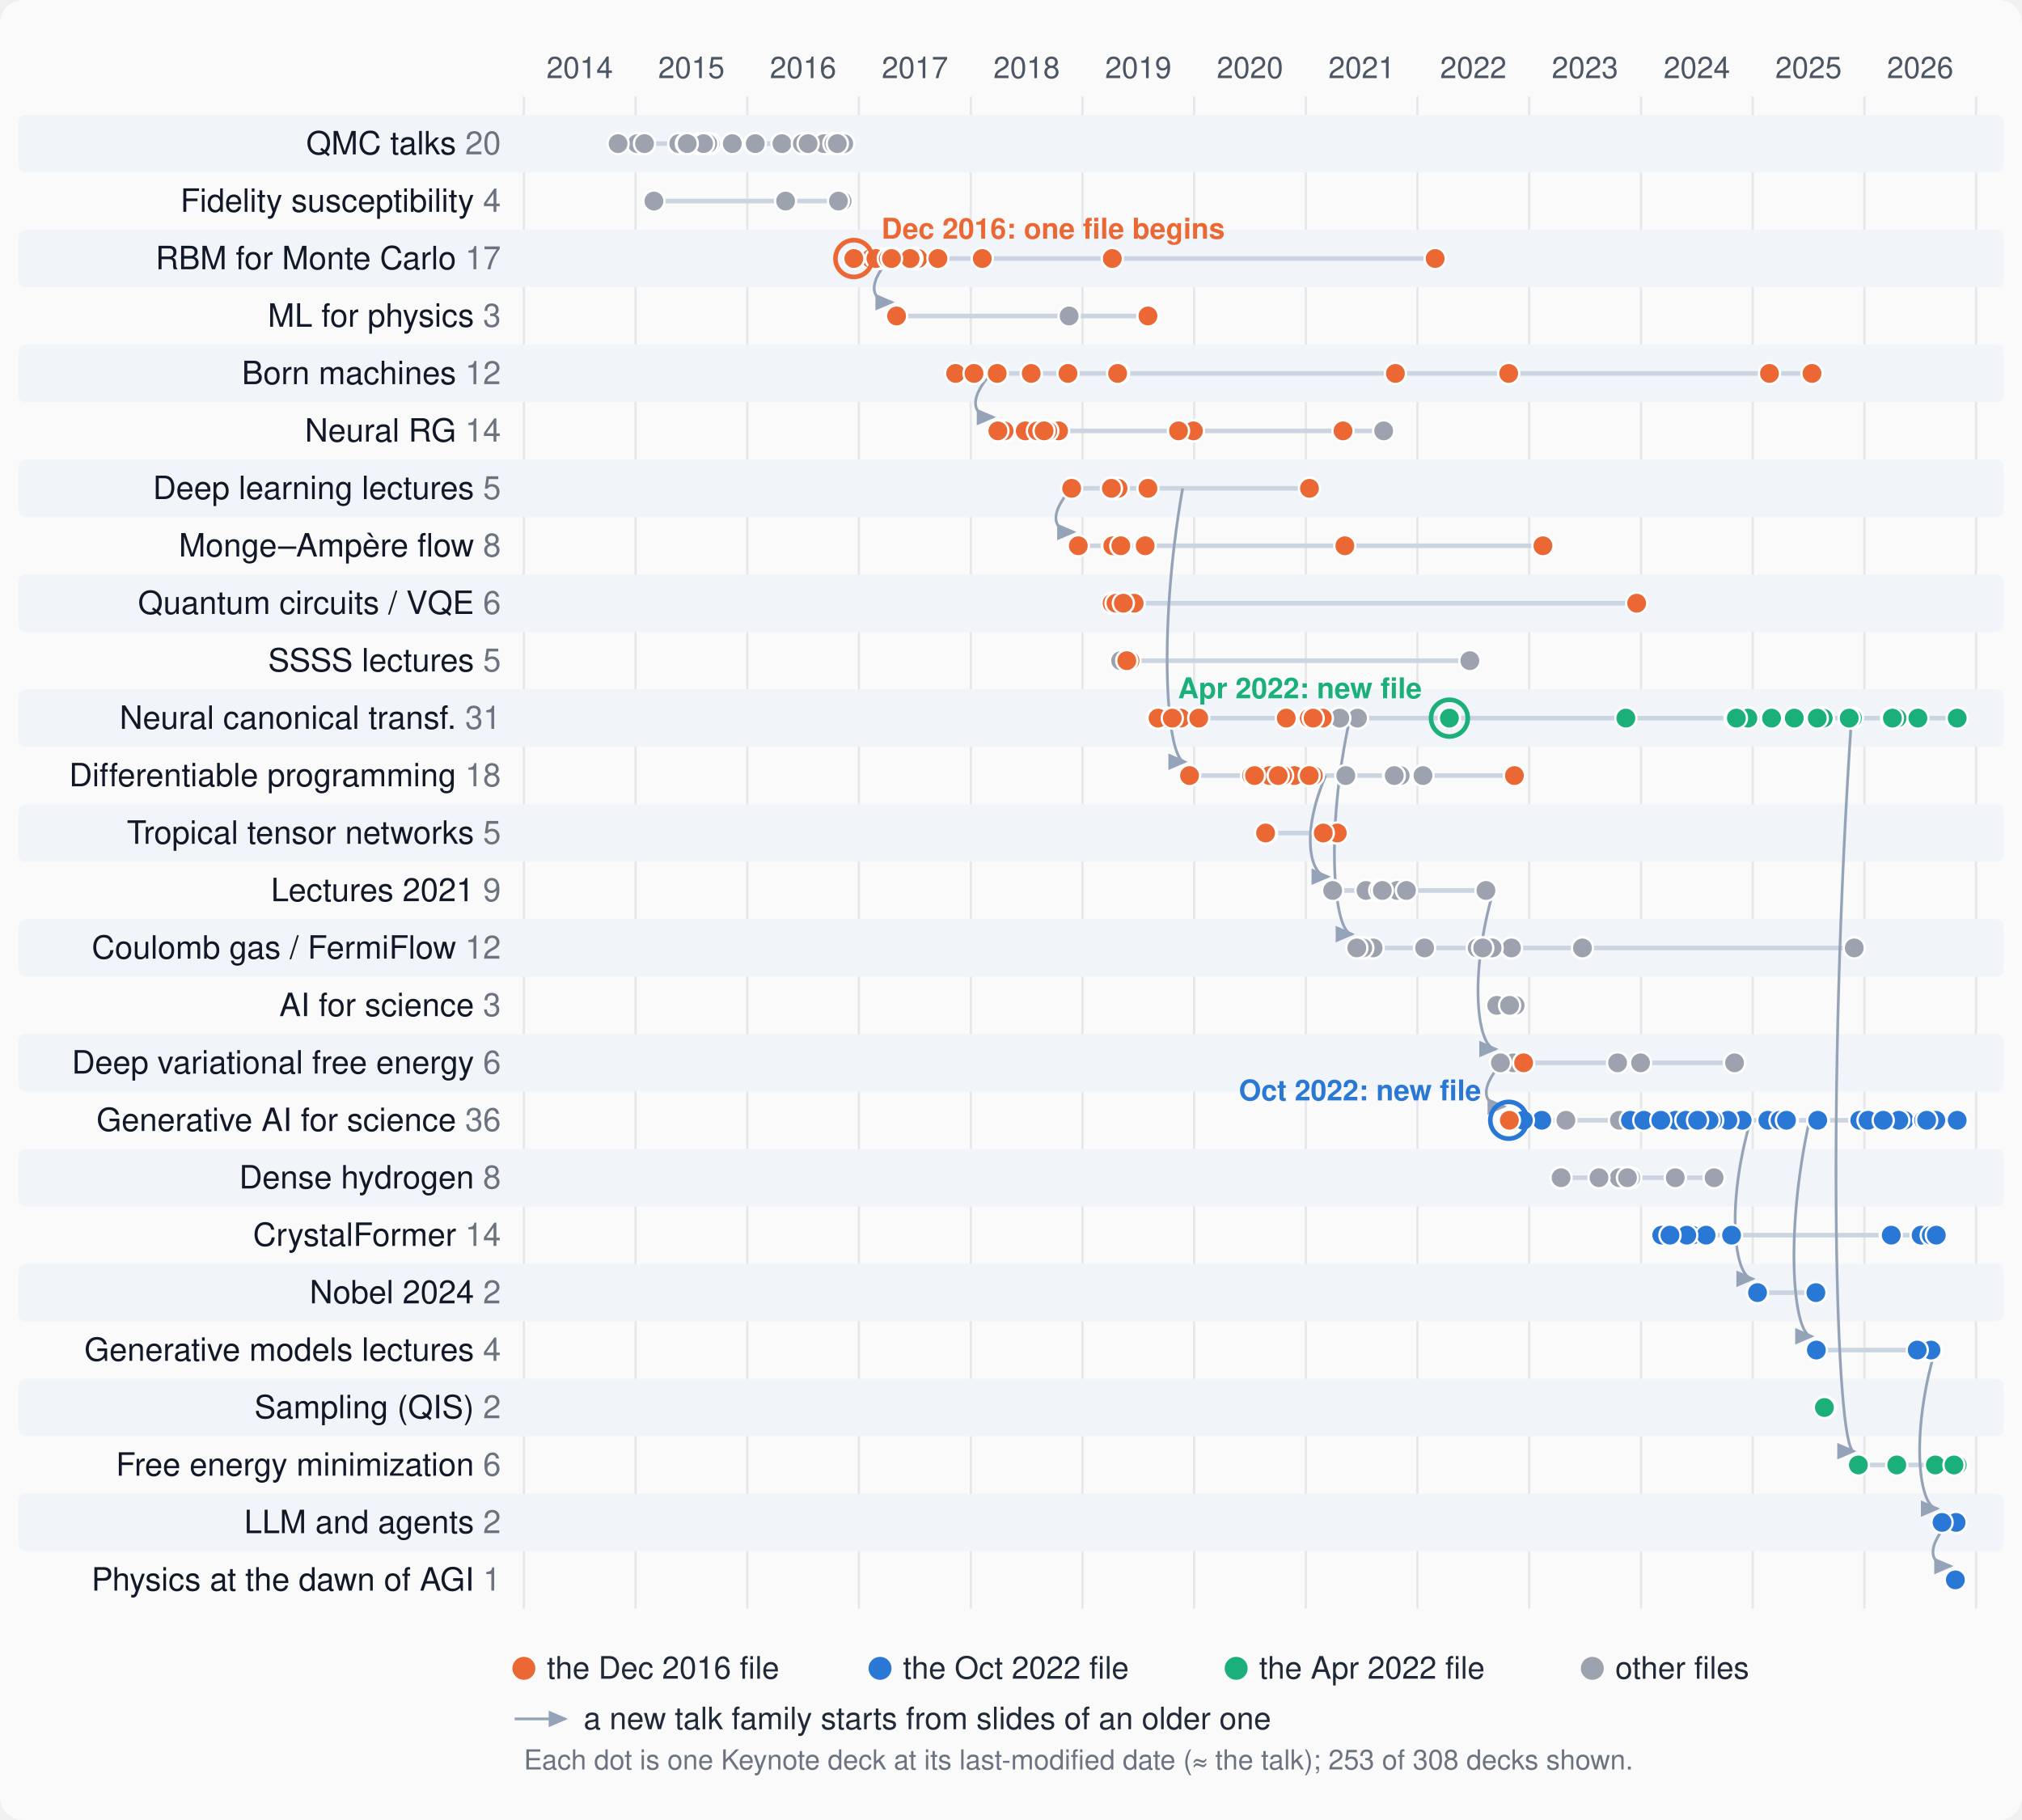
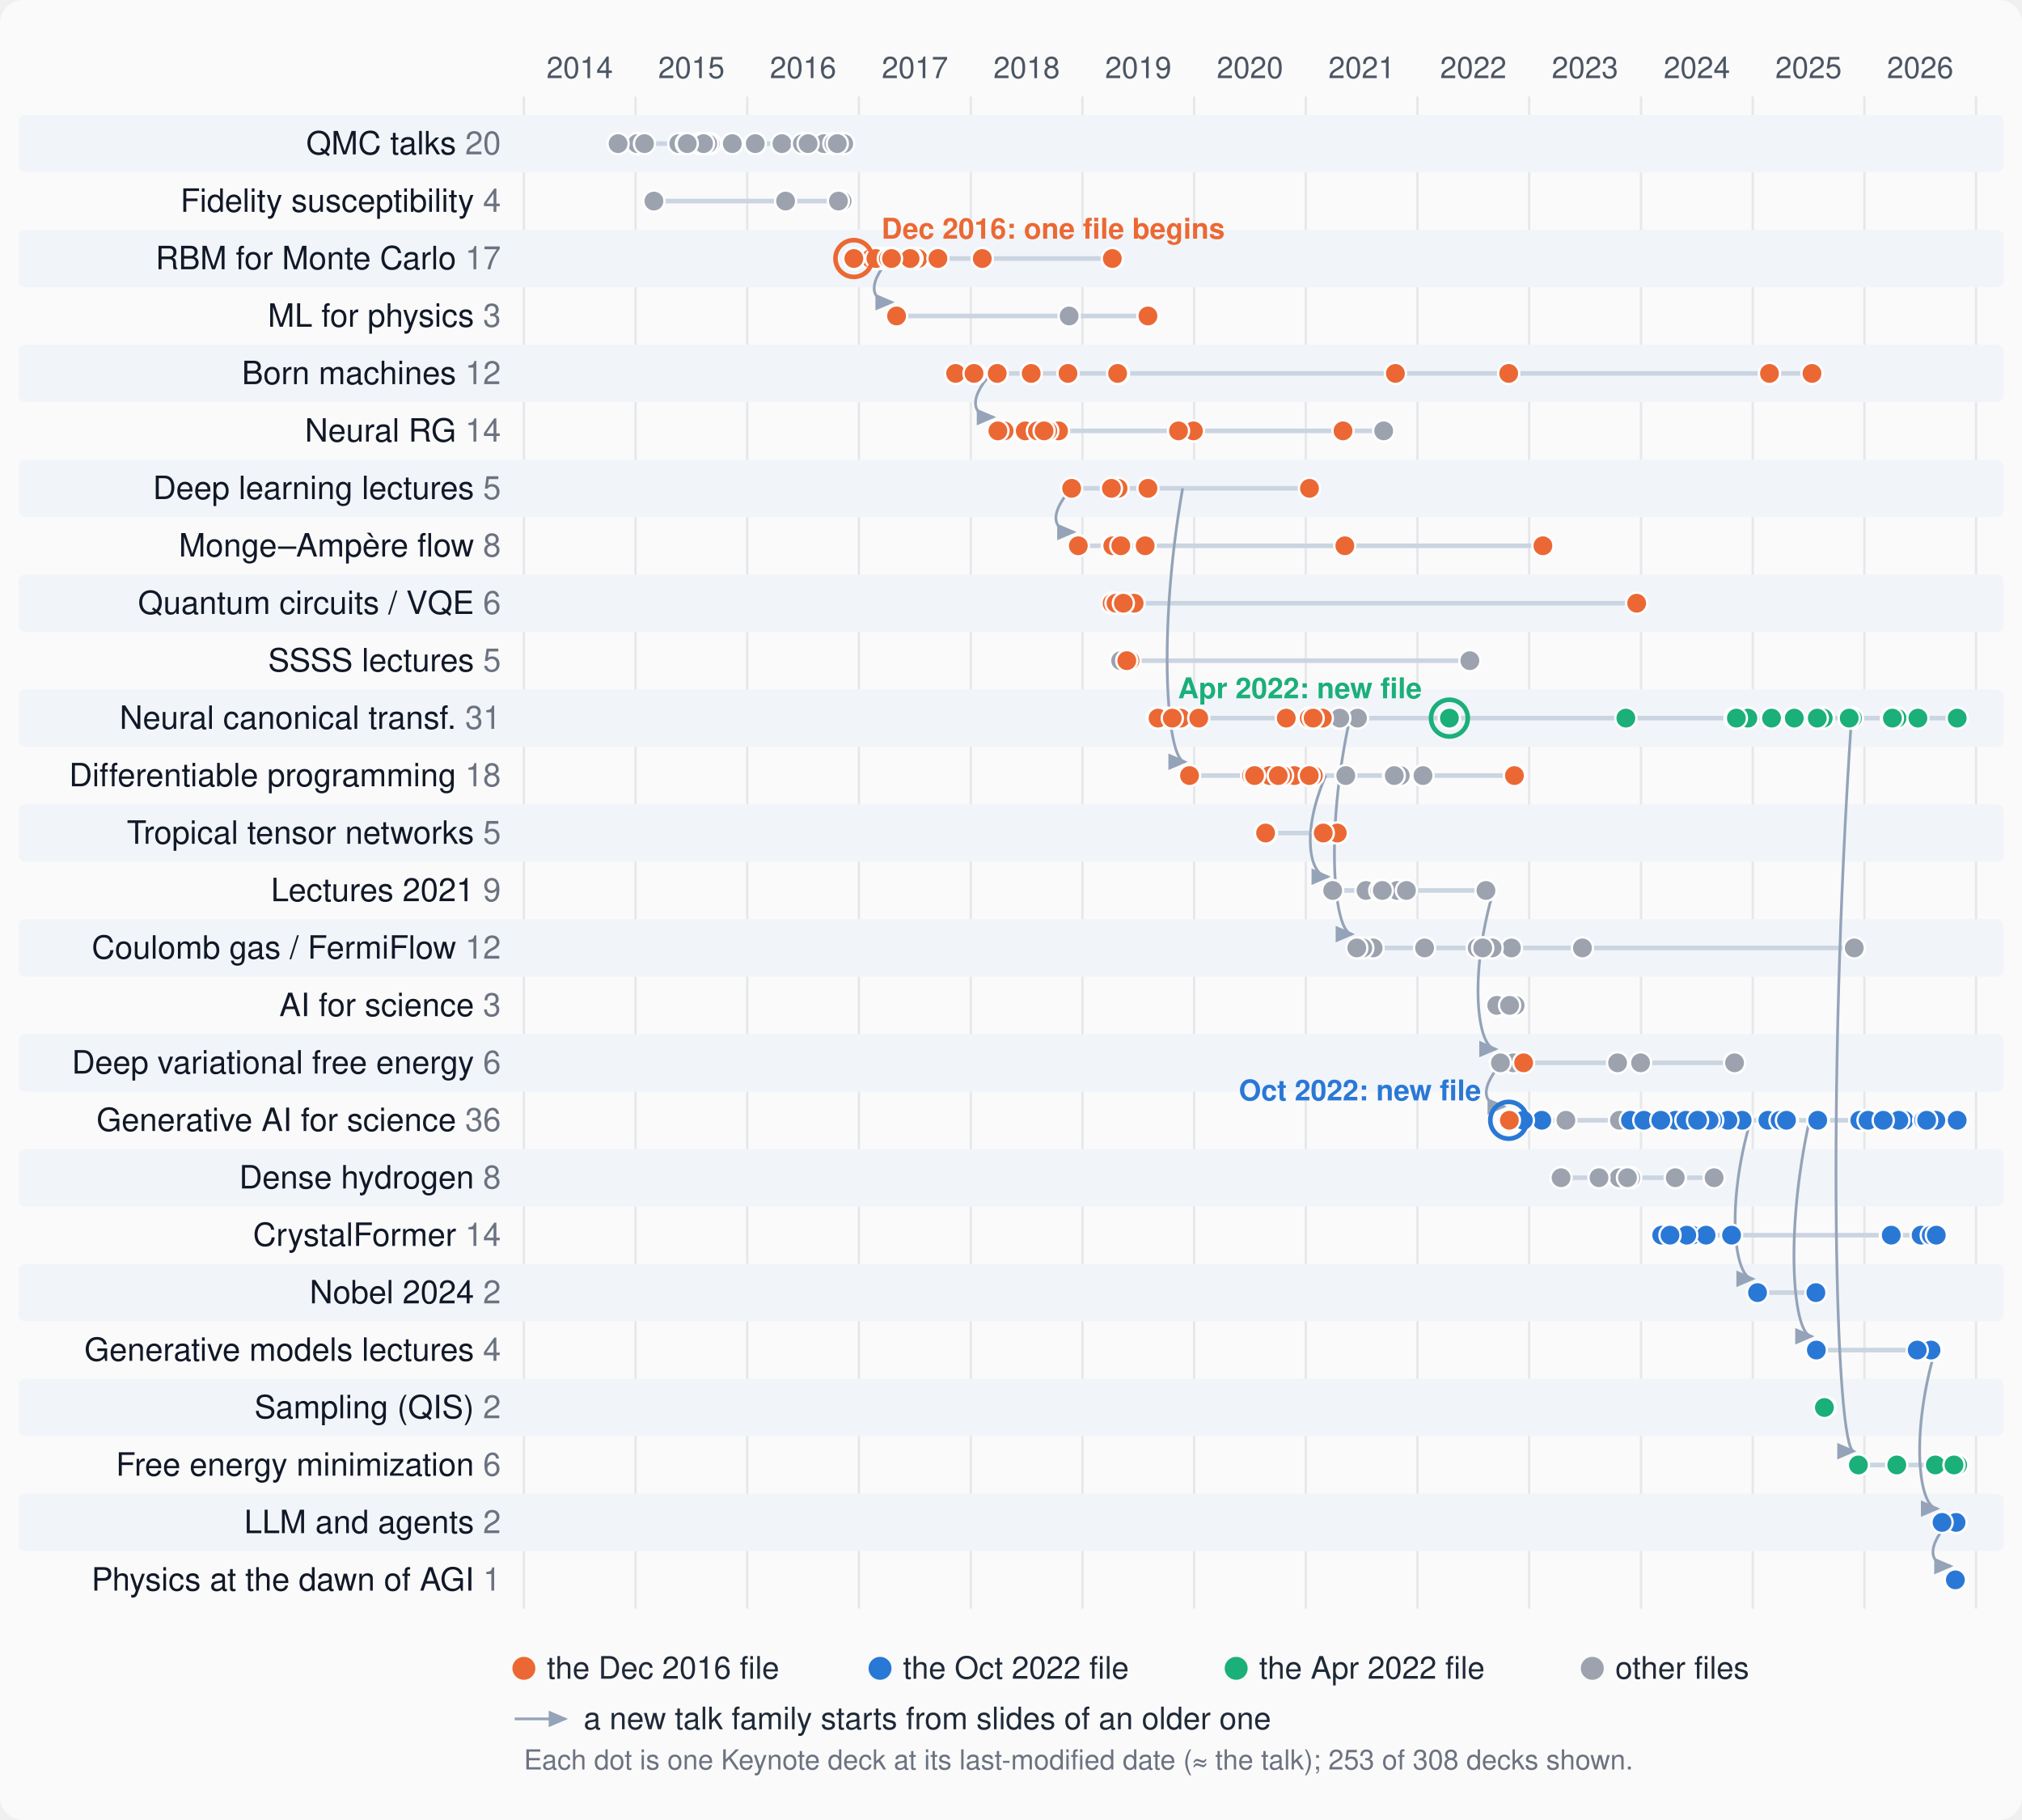
<svg xmlns="http://www.w3.org/2000/svg" viewBox="0 0 880 792" font-family="-apple-system, Helvetica, Arial, sans-serif">
  <defs>
    <marker id="ah" markerWidth="7" markerHeight="6" refX="6" refY="3" orient="auto">
      <polygon points="0 0, 7 3, 0 6" fill="#94a3b8" />
    </marker>
  </defs>
  <rect width="880" height="792" fill="#fafafa" rx="10" />
  <line x1="228.0" y1="42" x2="228.0" y2="700" stroke="#e5e7eb" />
  <text x="252.3" y="34" font-size="13" fill="#4b5563" text-anchor="middle">2014</text>
  <line x1="276.6" y1="42" x2="276.6" y2="700" stroke="#e5e7eb" />
  <text x="300.9" y="34" font-size="13" fill="#4b5563" text-anchor="middle">2015</text>
  <line x1="325.2" y1="42" x2="325.2" y2="700" stroke="#e5e7eb" />
  <text x="349.5" y="34" font-size="13" fill="#4b5563" text-anchor="middle">2016</text>
  <line x1="373.8" y1="42" x2="373.8" y2="700" stroke="#e5e7eb" />
  <text x="398.2" y="34" font-size="13" fill="#4b5563" text-anchor="middle">2017</text>
  <line x1="422.5" y1="42" x2="422.5" y2="700" stroke="#e5e7eb" />
  <text x="446.8" y="34" font-size="13" fill="#4b5563" text-anchor="middle">2018</text>
  <line x1="471.1" y1="42" x2="471.1" y2="700" stroke="#e5e7eb" />
  <text x="495.4" y="34" font-size="13" fill="#4b5563" text-anchor="middle">2019</text>
  <line x1="519.7" y1="42" x2="519.7" y2="700" stroke="#e5e7eb" />
  <text x="544.0" y="34" font-size="13" fill="#4b5563" text-anchor="middle">2020</text>
  <line x1="568.3" y1="42" x2="568.3" y2="700" stroke="#e5e7eb" />
  <text x="592.6" y="34" font-size="13" fill="#4b5563" text-anchor="middle">2021</text>
  <line x1="616.9" y1="42" x2="616.9" y2="700" stroke="#e5e7eb" />
  <text x="641.2" y="34" font-size="13" fill="#4b5563" text-anchor="middle">2022</text>
  <line x1="665.5" y1="42" x2="665.5" y2="700" stroke="#e5e7eb" />
  <text x="689.8" y="34" font-size="13" fill="#4b5563" text-anchor="middle">2023</text>
  <line x1="714.2" y1="42" x2="714.2" y2="700" stroke="#e5e7eb" />
  <text x="738.5" y="34" font-size="13" fill="#4b5563" text-anchor="middle">2024</text>
  <line x1="762.8" y1="42" x2="762.8" y2="700" stroke="#e5e7eb" />
  <text x="787.1" y="34" font-size="13" fill="#4b5563" text-anchor="middle">2025</text>
  <line x1="811.4" y1="42" x2="811.4" y2="700" stroke="#e5e7eb" />
  <text x="835.7" y="34" font-size="13" fill="#4b5563" text-anchor="middle">2026</text>
  <line x1="860.0" y1="42" x2="860.0" y2="700" stroke="#e5e7eb" />
  <rect x="8" y="50.0" width="864" height="25" fill="#f1f5f9" rx="3" />
  <text x="218" y="62.5" font-size="14" fill="#111827" text-anchor="end" dominant-baseline="middle">QMC talks <tspan fill="#6b7280">20</tspan>
  </text>
  <line x1="269.0" y1="62.5" x2="367.2" y2="62.5" stroke="#cbd5e1" stroke-width="2" />
  <text x="218" y="87.5" font-size="14" fill="#111827" text-anchor="end" dominant-baseline="middle">Fidelity susceptibility <tspan fill="#6b7280">4</tspan>
  </text>
  <line x1="284.6" y1="87.5" x2="366.5" y2="87.5" stroke="#cbd5e1" stroke-width="2" />
  <rect x="8" y="100.0" width="864" height="25" fill="#f1f5f9" rx="3" />
  <text x="218" y="112.5" font-size="14" fill="#111827" text-anchor="end" dominant-baseline="middle">RBM for Monte Carlo <tspan fill="#6b7280">17</tspan>
  </text>
-   <line x1="371.6" y1="112.5" x2="624.6" y2="112.5" stroke="#cbd5e1" stroke-width="2" />
+   <line x1="371.6" y1="112.5" x2="484.1" y2="112.5" stroke="#cbd5e1" stroke-width="2" />
  <text x="218" y="137.5" font-size="14" fill="#111827" text-anchor="end" dominant-baseline="middle">ML for physics <tspan fill="#6b7280">3</tspan>
  </text>
  <line x1="390.2" y1="137.5" x2="499.6" y2="137.5" stroke="#cbd5e1" stroke-width="2" />
  <rect x="8" y="150.0" width="864" height="25" fill="#f1f5f9" rx="3" />
  <text x="218" y="162.5" font-size="14" fill="#111827" text-anchor="end" dominant-baseline="middle">Born machines <tspan fill="#6b7280">12</tspan>
  </text>
  <line x1="415.9" y1="162.5" x2="788.6" y2="162.5" stroke="#cbd5e1" stroke-width="2" />
  <text x="218" y="187.5" font-size="14" fill="#111827" text-anchor="end" dominant-baseline="middle">Neural RG <tspan fill="#6b7280">14</tspan>
  </text>
  <line x1="434.3" y1="187.5" x2="602.2" y2="187.5" stroke="#cbd5e1" stroke-width="2" />
  <rect x="8" y="200.0" width="864" height="25" fill="#f1f5f9" rx="3" />
  <text x="218" y="212.5" font-size="14" fill="#111827" text-anchor="end" dominant-baseline="middle">Deep learning lectures <tspan fill="#6b7280">5</tspan>
  </text>
  <line x1="466.4" y1="212.5" x2="569.9" y2="212.5" stroke="#cbd5e1" stroke-width="2" />
  <text x="218" y="237.5" font-size="14" fill="#111827" text-anchor="end" dominant-baseline="middle">Monge–Ampère flow <tspan fill="#6b7280">8</tspan>
  </text>
  <line x1="469.3" y1="237.5" x2="671.5" y2="237.5" stroke="#cbd5e1" stroke-width="2" />
  <rect x="8" y="250.0" width="864" height="25" fill="#f1f5f9" rx="3" />
  <text x="218" y="262.5" font-size="14" fill="#111827" text-anchor="end" dominant-baseline="middle">Quantum circuits / VQE <tspan fill="#6b7280">6</tspan>
  </text>
  <line x1="484.0" y1="262.5" x2="712.3" y2="262.5" stroke="#cbd5e1" stroke-width="2" />
  <text x="218" y="287.5" font-size="14" fill="#111827" text-anchor="end" dominant-baseline="middle">SSSS lectures <tspan fill="#6b7280">5</tspan>
  </text>
  <line x1="487.7" y1="287.5" x2="639.7" y2="287.5" stroke="#cbd5e1" stroke-width="2" />
  <rect x="8" y="300.0" width="864" height="25" fill="#f1f5f9" rx="3" />
  <text x="218" y="312.5" font-size="14" fill="#111827" text-anchor="end" dominant-baseline="middle">Neural canonical transf. <tspan fill="#6b7280">31</tspan>
  </text>
  <line x1="503.7" y1="312.5" x2="851.8" y2="312.5" stroke="#cbd5e1" stroke-width="2" />
  <text x="218" y="337.5" font-size="14" fill="#111827" text-anchor="end" dominant-baseline="middle">Differentiable programming <tspan fill="#6b7280">18</tspan>
  </text>
  <line x1="517.7" y1="337.5" x2="659.1" y2="337.5" stroke="#cbd5e1" stroke-width="2" />
  <rect x="8" y="350.0" width="864" height="25" fill="#f1f5f9" rx="3" />
  <text x="218" y="362.5" font-size="14" fill="#111827" text-anchor="end" dominant-baseline="middle">Tropical tensor networks <tspan fill="#6b7280">5</tspan>
  </text>
  <line x1="550.8" y1="362.5" x2="582.0" y2="362.5" stroke="#cbd5e1" stroke-width="2" />
  <text x="218" y="387.5" font-size="14" fill="#111827" text-anchor="end" dominant-baseline="middle">Lectures 2021 <tspan fill="#6b7280">9</tspan>
  </text>
  <line x1="580.0" y1="387.5" x2="646.7" y2="387.5" stroke="#cbd5e1" stroke-width="2" />
  <rect x="8" y="400.0" width="864" height="25" fill="#f1f5f9" rx="3" />
  <text x="218" y="412.5" font-size="14" fill="#111827" text-anchor="end" dominant-baseline="middle">Coulomb gas / FermiFlow <tspan fill="#6b7280">12</tspan>
  </text>
  <line x1="590.5" y1="412.5" x2="807.0" y2="412.5" stroke="#cbd5e1" stroke-width="2" />
  <text x="218" y="437.5" font-size="14" fill="#111827" text-anchor="end" dominant-baseline="middle">AI for science <tspan fill="#6b7280">3</tspan>
  </text>
  <line x1="651.4" y1="437.5" x2="659.4" y2="437.5" stroke="#cbd5e1" stroke-width="2" />
  <rect x="8" y="450.0" width="864" height="25" fill="#f1f5f9" rx="3" />
  <text x="218" y="462.5" font-size="14" fill="#111827" text-anchor="end" dominant-baseline="middle">Deep variational free energy <tspan fill="#6b7280">6</tspan>
  </text>
  <line x1="653.0" y1="462.5" x2="754.9" y2="462.5" stroke="#cbd5e1" stroke-width="2" />
  <text x="218" y="487.5" font-size="14" fill="#111827" text-anchor="end" dominant-baseline="middle">Generative AI for science <tspan fill="#6b7280">36</tspan>
  </text>
  <line x1="656.6" y1="487.5" x2="851.8" y2="487.5" stroke="#cbd5e1" stroke-width="2" />
  <rect x="8" y="500.0" width="864" height="25" fill="#f1f5f9" rx="3" />
  <text x="218" y="512.5" font-size="14" fill="#111827" text-anchor="end" dominant-baseline="middle">Dense hydrogen <tspan fill="#6b7280">8</tspan>
  </text>
  <line x1="679.4" y1="512.5" x2="746.0" y2="512.5" stroke="#cbd5e1" stroke-width="2" />
  <text x="218" y="537.5" font-size="14" fill="#111827" text-anchor="end" dominant-baseline="middle">CrystalFormer <tspan fill="#6b7280">14</tspan>
  </text>
  <line x1="723.2" y1="537.5" x2="842.7" y2="537.5" stroke="#cbd5e1" stroke-width="2" />
  <rect x="8" y="550.0" width="864" height="25" fill="#f1f5f9" rx="3" />
  <text x="218" y="562.5" font-size="14" fill="#111827" text-anchor="end" dominant-baseline="middle">Nobel 2024 <tspan fill="#6b7280">2</tspan>
  </text>
  <line x1="764.9" y1="562.5" x2="790.3" y2="562.5" stroke="#cbd5e1" stroke-width="2" />
  <text x="218" y="587.5" font-size="14" fill="#111827" text-anchor="end" dominant-baseline="middle">Generative models lectures <tspan fill="#6b7280">4</tspan>
  </text>
  <line x1="790.5" y1="587.5" x2="840.8" y2="587.5" stroke="#cbd5e1" stroke-width="2" />
  <rect x="8" y="600.0" width="864" height="25" fill="#f1f5f9" rx="3" />
  <text x="218" y="612.5" font-size="14" fill="#111827" text-anchor="end" dominant-baseline="middle">Sampling (QIS) <tspan fill="#6b7280">2</tspan>
  </text>
  <line x1="794.0" y1="612.5" x2="794.4" y2="612.5" stroke="#cbd5e1" stroke-width="2" />
  <text x="218" y="637.5" font-size="14" fill="#111827" text-anchor="end" dominant-baseline="middle">Free energy minimization <tspan fill="#6b7280">6</tspan>
  </text>
-   <line x1="808.8" y1="637.5" x2="851.8" y2="637.5" stroke="#cbd5e1" stroke-width="2" />
+   <line x1="808.8" y1="637.5" x2="852.0" y2="637.5" stroke="#cbd5e1" stroke-width="2" />
  <rect x="8" y="650.0" width="864" height="25" fill="#f1f5f9" rx="3" />
  <text x="218" y="662.5" font-size="14" fill="#111827" text-anchor="end" dominant-baseline="middle">LLM and agents <tspan fill="#6b7280">2</tspan>
  </text>
  <line x1="845.2" y1="662.5" x2="851.3" y2="662.5" stroke="#cbd5e1" stroke-width="2" />
  <text x="218" y="687.5" font-size="14" fill="#111827" text-anchor="end" dominant-baseline="middle">Physics at the dawn of AGI <tspan fill="#6b7280">1</tspan>
  </text>
  <line x1="851.0" y1="687.5" x2="851.0" y2="687.5" stroke="#cbd5e1" stroke-width="2" />
  <path d="M 387.2 112.5 C 376.2 125.0, 380.2 131.5, 388.2 131.5" fill="none" stroke="#94a3b8" stroke-width="1.2" marker-end="url(#ah)" />
  <path d="M 431.3 162.5 C 420.3 175.0, 424.3 181.5, 432.3 181.5" fill="none" stroke="#94a3b8" stroke-width="1.2" marker-end="url(#ah)" />
  <path d="M 466.3 212.5 C 455.3 225.0, 459.3 231.5, 467.3 231.5" fill="none" stroke="#94a3b8" stroke-width="1.2" marker-end="url(#ah)" />
  <path d="M 514.7 212.5 C 503.7 275.0, 507.7 331.5, 515.7 331.5" fill="none" stroke="#94a3b8" stroke-width="1.2" marker-end="url(#ah)" />
  <path d="M 577.0 337.5 C 566.0 362.5, 570.0 381.5, 578.0 381.5" fill="none" stroke="#94a3b8" stroke-width="1.2" marker-end="url(#ah)" />
  <path d="M 587.5 312.5 C 576.5 362.5, 580.5 406.5, 588.5 406.5" fill="none" stroke="#94a3b8" stroke-width="1.2" marker-end="url(#ah)" />
  <path d="M 650.0 387.5 C 639.0 425.0, 643.0 456.5, 651.0 456.5" fill="none" stroke="#94a3b8" stroke-width="1.2" marker-end="url(#ah)" />
  <path d="M 653.6 462.5 C 642.6 475.0, 646.6 481.5, 654.6 481.5" fill="none" stroke="#94a3b8" stroke-width="1.2" marker-end="url(#ah)" />
  <path d="M 761.9 487.5 C 750.9 525.0, 754.9 556.5, 762.9 556.5" fill="none" stroke="#94a3b8" stroke-width="1.2" marker-end="url(#ah)" />
  <path d="M 787.5 487.5 C 776.5 537.5, 780.5 581.5, 788.5 581.5" fill="none" stroke="#94a3b8" stroke-width="1.2" marker-end="url(#ah)" />
  <path d="M 805.8 312.5 C 794.8 475.0, 798.8 631.5, 806.8 631.5" fill="none" stroke="#94a3b8" stroke-width="1.2" marker-end="url(#ah)" />
  <path d="M 842.2 587.5 C 831.2 625.0, 835.2 656.5, 843.2 656.5" fill="none" stroke="#94a3b8" stroke-width="1.2" marker-end="url(#ah)" />
  <path d="M 848.0 662.5 C 837.0 675.0, 841.0 681.5, 849.0 681.5" fill="none" stroke="#94a3b8" stroke-width="1.2" marker-end="url(#ah)" />
  <circle cx="367.2" cy="62.5" r="4.6" fill="#9ca3af" stroke="#fff" stroke-width="1" />
  <circle cx="358.6" cy="62.5" r="4.6" fill="#9ca3af" stroke="#fff" stroke-width="1" />
  <circle cx="277.3" cy="62.5" r="4.6" fill="#9ca3af" stroke="#fff" stroke-width="1" />
  <circle cx="309.1" cy="62.5" r="4.6" fill="#9ca3af" stroke="#fff" stroke-width="1" />
  <circle cx="340.3" cy="62.5" r="4.6" fill="#9ca3af" stroke="#fff" stroke-width="1" />
  <circle cx="295.4" cy="62.5" r="4.6" fill="#9ca3af" stroke="#fff" stroke-width="1" />
  <circle cx="349.2" cy="62.5" r="4.6" fill="#9ca3af" stroke="#fff" stroke-width="1" />
  <circle cx="366.5" cy="87.5" r="4.6" fill="#9ca3af" stroke="#fff" stroke-width="1" />
  <circle cx="364.9" cy="87.5" r="4.6" fill="#9ca3af" stroke="#fff" stroke-width="1" />
  <circle cx="341.9" cy="87.5" r="4.6" fill="#9ca3af" stroke="#fff" stroke-width="1" />
  <circle cx="284.6" cy="87.5" r="4.6" fill="#9ca3af" stroke="#fff" stroke-width="1" />
  <circle cx="298.7" cy="62.5" r="4.6" fill="#9ca3af" stroke="#fff" stroke-width="1" />
  <circle cx="280.5" cy="62.5" r="4.6" fill="#9ca3af" stroke="#fff" stroke-width="1" />
  <circle cx="639.7" cy="287.5" r="4.6" fill="#9ca3af" stroke="#fff" stroke-width="1" />
  <circle cx="487.7" cy="287.5" r="4.6" fill="#9ca3af" stroke="#fff" stroke-width="1" />
  <circle cx="351.7" cy="62.5" r="4.6" fill="#9ca3af" stroke="#fff" stroke-width="1" />
  <circle cx="608.1" cy="387.5" r="4.6" fill="#9ca3af" stroke="#fff" stroke-width="1" />
  <circle cx="608.1" cy="387.5" r="4.6" fill="#9ca3af" stroke="#fff" stroke-width="1" />
  <circle cx="600.9" cy="387.5" r="4.6" fill="#9ca3af" stroke="#fff" stroke-width="1" />
  <circle cx="612.1" cy="387.5" r="4.6" fill="#9ca3af" stroke="#fff" stroke-width="1" />
  <circle cx="594.5" cy="387.5" r="4.6" fill="#9ca3af" stroke="#fff" stroke-width="1" />
  <circle cx="600.5" cy="387.5" r="4.6" fill="#9ca3af" stroke="#fff" stroke-width="1" />
  <circle cx="362.9" cy="62.5" r="4.6" fill="#9ca3af" stroke="#fff" stroke-width="1" />
  <circle cx="328.6" cy="62.5" r="4.6" fill="#9ca3af" stroke="#fff" stroke-width="1" />
  <circle cx="269.0" cy="62.5" r="4.6" fill="#9ca3af" stroke="#fff" stroke-width="1" />
  <circle cx="328.7" cy="62.5" r="4.6" fill="#9ca3af" stroke="#fff" stroke-width="1" />
  <circle cx="304.6" cy="62.5" r="4.6" fill="#9ca3af" stroke="#fff" stroke-width="1" />
  <circle cx="601.6" cy="387.5" r="4.6" fill="#9ca3af" stroke="#fff" stroke-width="1" />
  <circle cx="580.0" cy="387.5" r="4.6" fill="#9ca3af" stroke="#fff" stroke-width="1" />
  <circle cx="651.4" cy="437.5" r="4.6" fill="#9ca3af" stroke="#fff" stroke-width="1" />
  <circle cx="659.4" cy="437.5" r="4.6" fill="#9ca3af" stroke="#fff" stroke-width="1" />
  <circle cx="657.0" cy="437.5" r="4.6" fill="#9ca3af" stroke="#fff" stroke-width="1" />
  <circle cx="642.9" cy="412.5" r="4.6" fill="#9ca3af" stroke="#fff" stroke-width="1" />
  <circle cx="591.9" cy="412.5" r="4.6" fill="#9ca3af" stroke="#fff" stroke-width="1" />
  <circle cx="597.6" cy="412.5" r="4.6" fill="#9ca3af" stroke="#fff" stroke-width="1" />
  <circle cx="593.1" cy="412.5" r="4.6" fill="#9ca3af" stroke="#fff" stroke-width="1" />
  <circle cx="657.8" cy="412.5" r="4.6" fill="#9ca3af" stroke="#fff" stroke-width="1" />
  <circle cx="645.3" cy="412.5" r="4.6" fill="#9ca3af" stroke="#fff" stroke-width="1" />
  <circle cx="649.4" cy="412.5" r="4.6" fill="#9ca3af" stroke="#fff" stroke-width="1" />
  <circle cx="590.5" cy="412.5" r="4.6" fill="#9ca3af" stroke="#fff" stroke-width="1" />
  <circle cx="645.3" cy="412.5" r="4.6" fill="#9ca3af" stroke="#fff" stroke-width="1" />
  <circle cx="688.7" cy="412.5" r="4.6" fill="#9ca3af" stroke="#fff" stroke-width="1" />
  <circle cx="807.0" cy="412.5" r="4.6" fill="#9ca3af" stroke="#fff" stroke-width="1" />
  <circle cx="620.0" cy="412.5" r="4.6" fill="#9ca3af" stroke="#fff" stroke-width="1" />
  <circle cx="706.0" cy="487.5" r="4.6" fill="#9ca3af" stroke="#fff" stroke-width="1" />
  <circle cx="681.5" cy="487.5" r="4.6" fill="#9ca3af" stroke="#fff" stroke-width="1" />
  <circle cx="704.8" cy="487.5" r="4.6" fill="#9ca3af" stroke="#fff" stroke-width="1" />
  <circle cx="308.0" cy="62.5" r="4.6" fill="#9ca3af" stroke="#fff" stroke-width="1" />
  <circle cx="364.4" cy="62.5" r="4.6" fill="#9ca3af" stroke="#fff" stroke-width="1" />
  <circle cx="465.3" cy="137.5" r="4.6" fill="#9ca3af" stroke="#fff" stroke-width="1" />
  <circle cx="306.2" cy="62.5" r="4.6" fill="#9ca3af" stroke="#fff" stroke-width="1" />
  <circle cx="590.8" cy="312.5" r="4.6" fill="#9ca3af" stroke="#fff" stroke-width="1" />
  <circle cx="582.9" cy="312.5" r="4.6" fill="#9ca3af" stroke="#fff" stroke-width="1" />
  <circle cx="583.1" cy="312.5" r="4.6" fill="#9ca3af" stroke="#fff" stroke-width="1" />
  <circle cx="602.2" cy="187.5" r="4.6" fill="#9ca3af" stroke="#fff" stroke-width="1" />
  <circle cx="646.7" cy="387.5" r="4.6" fill="#9ca3af" stroke="#fff" stroke-width="1" />
  <circle cx="318.7" cy="62.5" r="4.6" fill="#9ca3af" stroke="#fff" stroke-width="1" />
  <circle cx="299.1" cy="62.5" r="4.6" fill="#9ca3af" stroke="#fff" stroke-width="1" />
  <circle cx="754.9" cy="462.5" r="4.6" fill="#9ca3af" stroke="#fff" stroke-width="1" />
  <circle cx="658.6" cy="462.5" r="4.6" fill="#9ca3af" stroke="#fff" stroke-width="1" />
  <circle cx="653.0" cy="462.5" r="4.6" fill="#9ca3af" stroke="#fff" stroke-width="1" />
  <circle cx="704.0" cy="462.5" r="4.6" fill="#9ca3af" stroke="#fff" stroke-width="1" />
  <circle cx="606.5" cy="337.5" r="4.6" fill="#9ca3af" stroke="#fff" stroke-width="1" />
  <circle cx="619.3" cy="337.5" r="4.6" fill="#9ca3af" stroke="#fff" stroke-width="1" />
  <circle cx="585.7" cy="337.5" r="4.6" fill="#9ca3af" stroke="#fff" stroke-width="1" />
  <circle cx="608.1" cy="337.5" r="4.6" fill="#9ca3af" stroke="#fff" stroke-width="1" />
  <circle cx="609.4" cy="337.5" r="4.6" fill="#9ca3af" stroke="#fff" stroke-width="1" />
  <circle cx="606.8" cy="337.5" r="4.6" fill="#9ca3af" stroke="#fff" stroke-width="1" />
  <circle cx="709.7" cy="512.5" r="4.6" fill="#9ca3af" stroke="#fff" stroke-width="1" />
  <circle cx="704.7" cy="512.5" r="4.6" fill="#9ca3af" stroke="#fff" stroke-width="1" />
  <circle cx="708.3" cy="512.5" r="4.6" fill="#9ca3af" stroke="#fff" stroke-width="1" />
  <circle cx="695.9" cy="512.5" r="4.6" fill="#9ca3af" stroke="#fff" stroke-width="1" />
  <circle cx="729.1" cy="512.5" r="4.6" fill="#9ca3af" stroke="#fff" stroke-width="1" />
  <circle cx="746.0" cy="512.5" r="4.6" fill="#9ca3af" stroke="#fff" stroke-width="1" />
  <circle cx="729.1" cy="512.5" r="4.6" fill="#9ca3af" stroke="#fff" stroke-width="1" />
  <circle cx="714.0" cy="462.5" r="4.6" fill="#9ca3af" stroke="#fff" stroke-width="1" />
  <circle cx="679.4" cy="512.5" r="4.6" fill="#9ca3af" stroke="#fff" stroke-width="1" />
  <circle cx="851.0" cy="687.5" r="4.6" fill="#2a78d6" stroke="#fff" stroke-width="1" />
  <circle cx="851.3" cy="662.5" r="4.6" fill="#2a78d6" stroke="#fff" stroke-width="1" />
  <circle cx="466.4" cy="212.5" r="4.6" fill="#eb6834" stroke="#fff" stroke-width="1" />
  <circle cx="486.6" cy="212.5" r="4.6" fill="#eb6834" stroke="#fff" stroke-width="1" />
  <circle cx="499.6" cy="212.5" r="4.6" fill="#eb6834" stroke="#fff" stroke-width="1" />
  <circle cx="483.7" cy="212.5" r="4.6" fill="#eb6834" stroke="#fff" stroke-width="1" />
  <circle cx="840.8" cy="587.5" r="4.6" fill="#2a78d6" stroke="#fff" stroke-width="1" />
  <circle cx="840.4" cy="587.5" r="4.6" fill="#2a78d6" stroke="#fff" stroke-width="1" />
  <circle cx="790.5" cy="587.5" r="4.6" fill="#2a78d6" stroke="#fff" stroke-width="1" />
  <circle cx="845.2" cy="662.5" r="4.6" fill="#2a78d6" stroke="#fff" stroke-width="1" />
  <circle cx="569.9" cy="212.5" r="4.6" fill="#eb6834" stroke="#fff" stroke-width="1" />
  <circle cx="503.7" cy="312.5" r="4.6" fill="#eb6834" stroke="#fff" stroke-width="1" />
  <circle cx="390.2" cy="137.5" r="4.6" fill="#eb6834" stroke="#fff" stroke-width="1" />
  <circle cx="490.5" cy="287.5" r="4.6" fill="#eb6834" stroke="#fff" stroke-width="1" />
  <circle cx="491.8" cy="287.5" r="4.6" fill="#eb6834" stroke="#fff" stroke-width="1" />
  <circle cx="490.4" cy="287.5" r="4.6" fill="#eb6834" stroke="#fff" stroke-width="1" />
  <circle cx="775.8" cy="487.5" r="4.6" fill="#2a78d6" stroke="#fff" stroke-width="1" />
  <circle cx="834.4" cy="587.5" r="4.6" fill="#2a78d6" stroke="#fff" stroke-width="1" />
  <circle cx="507.7" cy="312.5" r="4.6" fill="#eb6834" stroke="#fff" stroke-width="1" />
  <circle cx="548.6" cy="337.5" r="4.6" fill="#eb6834" stroke="#fff" stroke-width="1" />
  <circle cx="836.0" cy="487.5" r="4.6" fill="#2a78d6" stroke="#fff" stroke-width="1" />
  <circle cx="729.2" cy="487.5" r="4.6" fill="#2a78d6" stroke="#fff" stroke-width="1" />
  <circle cx="399.5" cy="112.5" r="4.6" fill="#eb6834" stroke="#fff" stroke-width="1" />
  <circle cx="434.0" cy="162.5" r="4.6" fill="#eb6834" stroke="#fff" stroke-width="1" />
  <circle cx="607.3" cy="162.5" r="4.6" fill="#eb6834" stroke="#fff" stroke-width="1" />
  <circle cx="415.9" cy="162.5" r="4.6" fill="#eb6834" stroke="#fff" stroke-width="1" />
  <circle cx="424.5" cy="162.5" r="4.6" fill="#eb6834" stroke="#fff" stroke-width="1" />
  <circle cx="656.6" cy="162.5" r="4.6" fill="#eb6834" stroke="#fff" stroke-width="1" />
  <circle cx="423.9" cy="162.5" r="4.6" fill="#eb6834" stroke="#fff" stroke-width="1" />
  <circle cx="486.8" cy="162.5" r="4.6" fill="#eb6834" stroke="#fff" stroke-width="1" />
  <circle cx="486.4" cy="162.5" r="4.6" fill="#eb6834" stroke="#fff" stroke-width="1" />
  <circle cx="464.8" cy="162.5" r="4.6" fill="#eb6834" stroke="#fff" stroke-width="1" />
  <circle cx="770.1" cy="162.5" r="4.6" fill="#eb6834" stroke="#fff" stroke-width="1" />
  <circle cx="788.6" cy="162.5" r="4.6" fill="#eb6834" stroke="#fff" stroke-width="1" />
  <circle cx="448.8" cy="162.5" r="4.6" fill="#eb6834" stroke="#fff" stroke-width="1" />
  <circle cx="735.8" cy="537.5" r="4.6" fill="#2a78d6" stroke="#fff" stroke-width="1" />
  <circle cx="736.4" cy="537.5" r="4.6" fill="#2a78d6" stroke="#fff" stroke-width="1" />
  <circle cx="753.6" cy="537.5" r="4.6" fill="#2a78d6" stroke="#fff" stroke-width="1" />
  <circle cx="723.2" cy="537.5" r="4.6" fill="#2a78d6" stroke="#fff" stroke-width="1" />
  <circle cx="727.7" cy="537.5" r="4.6" fill="#2a78d6" stroke="#fff" stroke-width="1" />
  <circle cx="836.1" cy="537.5" r="4.6" fill="#2a78d6" stroke="#fff" stroke-width="1" />
  <circle cx="733.3" cy="537.5" r="4.6" fill="#2a78d6" stroke="#fff" stroke-width="1" />
  <circle cx="742.5" cy="537.5" r="4.6" fill="#2a78d6" stroke="#fff" stroke-width="1" />
  <circle cx="840.5" cy="537.5" r="4.6" fill="#2a78d6" stroke="#fff" stroke-width="1" />
  <circle cx="842.7" cy="537.5" r="4.6" fill="#2a78d6" stroke="#fff" stroke-width="1" />
  <circle cx="734.1" cy="537.5" r="4.6" fill="#2a78d6" stroke="#fff" stroke-width="1" />
  <circle cx="822.7" cy="537.5" r="4.6" fill="#2a78d6" stroke="#fff" stroke-width="1" />
  <circle cx="823.1" cy="537.5" r="4.6" fill="#2a78d6" stroke="#fff" stroke-width="1" />
  <circle cx="726.8" cy="537.5" r="4.6" fill="#2a78d6" stroke="#fff" stroke-width="1" />
  <circle cx="671.0" cy="487.5" r="4.6" fill="#2a78d6" stroke="#fff" stroke-width="1" />
  <circle cx="709.6" cy="487.5" r="4.6" fill="#2a78d6" stroke="#fff" stroke-width="1" />
  <circle cx="758.2" cy="487.5" r="4.6" fill="#2a78d6" stroke="#fff" stroke-width="1" />
  <circle cx="828.7" cy="487.5" r="4.6" fill="#2a78d6" stroke="#fff" stroke-width="1" />
  <circle cx="752.0" cy="487.5" r="4.6" fill="#2a78d6" stroke="#fff" stroke-width="1" />
  <circle cx="663.0" cy="487.5" r="4.6" fill="#2a78d6" stroke="#fff" stroke-width="1" />
  <circle cx="656.6" cy="487.5" r="4.6" fill="#2a78d6" stroke="#fff" stroke-width="1" />
  <circle cx="769.4" cy="487.5" r="4.6" fill="#2a78d6" stroke="#fff" stroke-width="1" />
  <circle cx="851.8" cy="487.5" r="4.6" fill="#2a78d6" stroke="#fff" stroke-width="1" />
  <circle cx="791.4" cy="487.5" r="4.6" fill="#2a78d6" stroke="#fff" stroke-width="1" />
  <circle cx="745.4" cy="487.5" r="4.6" fill="#2a78d6" stroke="#fff" stroke-width="1" />
  <circle cx="733.7" cy="487.5" r="4.6" fill="#2a78d6" stroke="#fff" stroke-width="1" />
  <circle cx="741.3" cy="487.5" r="4.6" fill="#2a78d6" stroke="#fff" stroke-width="1" />
  <circle cx="715.4" cy="487.5" r="4.6" fill="#2a78d6" stroke="#fff" stroke-width="1" />
  <circle cx="722.8" cy="487.5" r="4.6" fill="#2a78d6" stroke="#fff" stroke-width="1" />
  <circle cx="774.7" cy="487.5" r="4.6" fill="#2a78d6" stroke="#fff" stroke-width="1" />
  <circle cx="777.9" cy="487.5" r="4.6" fill="#2a78d6" stroke="#fff" stroke-width="1" />
  <circle cx="656.9" cy="487.5" r="4.6" fill="#eb6834" stroke="#fff" stroke-width="1" />
  <circle cx="837.2" cy="487.5" r="4.6" fill="#2a78d6" stroke="#fff" stroke-width="1" />
  <circle cx="743.8" cy="487.5" r="4.6" fill="#2a78d6" stroke="#fff" stroke-width="1" />
  <circle cx="825.4" cy="487.5" r="4.6" fill="#2a78d6" stroke="#fff" stroke-width="1" />
  <circle cx="738.8" cy="487.5" r="4.6" fill="#2a78d6" stroke="#fff" stroke-width="1" />
  <circle cx="791.1" cy="487.5" r="4.6" fill="#2a78d6" stroke="#fff" stroke-width="1" />
  <circle cx="809.4" cy="487.5" r="4.6" fill="#2a78d6" stroke="#fff" stroke-width="1" />
  <circle cx="813.0" cy="487.5" r="4.6" fill="#2a78d6" stroke="#fff" stroke-width="1" />
  <circle cx="777.5" cy="487.5" r="4.6" fill="#2a78d6" stroke="#fff" stroke-width="1" />
  <circle cx="826.4" cy="487.5" r="4.6" fill="#2a78d6" stroke="#fff" stroke-width="1" />
  <circle cx="842.5" cy="487.5" r="4.6" fill="#2a78d6" stroke="#fff" stroke-width="1" />
  <circle cx="838.5" cy="487.5" r="4.6" fill="#2a78d6" stroke="#fff" stroke-width="1" />
  <circle cx="819.6" cy="487.5" r="4.6" fill="#2a78d6" stroke="#fff" stroke-width="1" />
  <circle cx="499.6" cy="137.5" r="4.6" fill="#eb6834" stroke="#fff" stroke-width="1" />
  <circle cx="498.2" cy="237.5" r="4.6" fill="#eb6834" stroke="#fff" stroke-width="1" />
  <circle cx="498.4" cy="237.5" r="4.6" fill="#eb6834" stroke="#fff" stroke-width="1" />
  <circle cx="484.1" cy="237.5" r="4.6" fill="#eb6834" stroke="#fff" stroke-width="1" />
  <circle cx="484.3" cy="237.5" r="4.6" fill="#eb6834" stroke="#fff" stroke-width="1" />
  <circle cx="469.3" cy="237.5" r="4.6" fill="#eb6834" stroke="#fff" stroke-width="1" />
  <circle cx="585.3" cy="237.5" r="4.6" fill="#eb6834" stroke="#fff" stroke-width="1" />
  <circle cx="671.5" cy="237.5" r="4.6" fill="#eb6834" stroke="#fff" stroke-width="1" />
  <circle cx="487.8" cy="237.5" r="4.6" fill="#eb6834" stroke="#fff" stroke-width="1" />
  <circle cx="825.6" cy="312.5" r="4.6" fill="#1baf7a" stroke="#fff" stroke-width="1" />
  <circle cx="575.5" cy="312.5" r="4.6" fill="#eb6834" stroke="#fff" stroke-width="1" />
  <circle cx="851.8" cy="312.5" r="4.6" fill="#1baf7a" stroke="#fff" stroke-width="1" />
  <circle cx="504.0" cy="312.5" r="4.6" fill="#eb6834" stroke="#fff" stroke-width="1" />
  <circle cx="780.9" cy="312.5" r="4.6" fill="#1baf7a" stroke="#fff" stroke-width="1" />
  <circle cx="630.8" cy="312.5" r="4.6" fill="#1baf7a" stroke="#fff" stroke-width="1" />
  <circle cx="513.8" cy="312.5" r="4.6" fill="#eb6834" stroke="#fff" stroke-width="1" />
  <circle cx="823.2" cy="312.5" r="4.6" fill="#1baf7a" stroke="#fff" stroke-width="1" />
  <circle cx="559.8" cy="312.5" r="4.6" fill="#eb6834" stroke="#fff" stroke-width="1" />
  <circle cx="569.8" cy="312.5" r="4.6" fill="#eb6834" stroke="#fff" stroke-width="1" />
  <circle cx="510.2" cy="312.5" r="4.6" fill="#eb6834" stroke="#fff" stroke-width="1" />
  <circle cx="793.5" cy="312.5" r="4.6" fill="#1baf7a" stroke="#fff" stroke-width="1" />
  <circle cx="823.6" cy="312.5" r="4.6" fill="#1baf7a" stroke="#fff" stroke-width="1" />
  <circle cx="793.5" cy="312.5" r="4.6" fill="#1baf7a" stroke="#fff" stroke-width="1" />
  <circle cx="790.9" cy="312.5" r="4.6" fill="#1baf7a" stroke="#fff" stroke-width="1" />
  <circle cx="521.7" cy="312.5" r="4.6" fill="#eb6834" stroke="#fff" stroke-width="1" />
  <circle cx="755.1" cy="312.5" r="4.6" fill="#1baf7a" stroke="#fff" stroke-width="1" />
  <circle cx="834.7" cy="312.5" r="4.6" fill="#1baf7a" stroke="#fff" stroke-width="1" />
  <circle cx="806.0" cy="312.5" r="4.6" fill="#1baf7a" stroke="#fff" stroke-width="1" />
  <circle cx="760.7" cy="312.5" r="4.6" fill="#1baf7a" stroke="#fff" stroke-width="1" />
  <circle cx="806.2" cy="312.5" r="4.6" fill="#1baf7a" stroke="#fff" stroke-width="1" />
  <circle cx="755.7" cy="312.5" r="4.6" fill="#1baf7a" stroke="#fff" stroke-width="1" />
  <circle cx="804.8" cy="312.5" r="4.6" fill="#1baf7a" stroke="#fff" stroke-width="1" />
  <circle cx="707.6" cy="312.5" r="4.6" fill="#1baf7a" stroke="#fff" stroke-width="1" />
  <circle cx="771.0" cy="312.5" r="4.6" fill="#1baf7a" stroke="#fff" stroke-width="1" />
  <circle cx="571.5" cy="312.5" r="4.6" fill="#eb6834" stroke="#fff" stroke-width="1" />
  <circle cx="460.7" cy="187.5" r="4.6" fill="#eb6834" stroke="#fff" stroke-width="1" />
  <circle cx="435.6" cy="187.5" r="4.6" fill="#eb6834" stroke="#fff" stroke-width="1" />
  <circle cx="438.0" cy="187.5" r="4.6" fill="#eb6834" stroke="#fff" stroke-width="1" />
  <circle cx="446.2" cy="187.5" r="4.6" fill="#eb6834" stroke="#fff" stroke-width="1" />
  <circle cx="454.4" cy="187.5" r="4.6" fill="#eb6834" stroke="#fff" stroke-width="1" />
  <circle cx="519.4" cy="187.5" r="4.6" fill="#eb6834" stroke="#fff" stroke-width="1" />
  <circle cx="437.0" cy="187.5" r="4.6" fill="#eb6834" stroke="#fff" stroke-width="1" />
  <circle cx="456.0" cy="187.5" r="4.6" fill="#eb6834" stroke="#fff" stroke-width="1" />
  <circle cx="451.5" cy="187.5" r="4.6" fill="#eb6834" stroke="#fff" stroke-width="1" />
  <circle cx="454.4" cy="187.5" r="4.6" fill="#eb6834" stroke="#fff" stroke-width="1" />
  <circle cx="434.3" cy="187.5" r="4.6" fill="#eb6834" stroke="#fff" stroke-width="1" />
  <circle cx="512.9" cy="187.5" r="4.6" fill="#eb6834" stroke="#fff" stroke-width="1" />
  <circle cx="584.5" cy="187.5" r="4.6" fill="#eb6834" stroke="#fff" stroke-width="1" />
  <circle cx="790.3" cy="562.5" r="4.6" fill="#2a78d6" stroke="#fff" stroke-width="1" />
  <circle cx="764.9" cy="562.5" r="4.6" fill="#2a78d6" stroke="#fff" stroke-width="1" />
  <circle cx="794.4" cy="612.5" r="4.6" fill="#1baf7a" stroke="#fff" stroke-width="1" />
  <circle cx="794.0" cy="612.5" r="4.6" fill="#1baf7a" stroke="#fff" stroke-width="1" />
  <circle cx="484.5" cy="262.5" r="4.6" fill="#eb6834" stroke="#fff" stroke-width="1" />
  <circle cx="493.6" cy="262.5" r="4.6" fill="#eb6834" stroke="#fff" stroke-width="1" />
  <circle cx="484.0" cy="262.5" r="4.6" fill="#eb6834" stroke="#fff" stroke-width="1" />
  <circle cx="485.7" cy="262.5" r="4.6" fill="#eb6834" stroke="#fff" stroke-width="1" />
  <circle cx="488.9" cy="262.5" r="4.6" fill="#eb6834" stroke="#fff" stroke-width="1" />
  <circle cx="712.3" cy="262.5" r="4.6" fill="#eb6834" stroke="#fff" stroke-width="1" />
  <circle cx="387.6" cy="112.5" r="4.6" fill="#eb6834" stroke="#fff" stroke-width="1" />
  <circle cx="408.2" cy="112.5" r="4.6" fill="#eb6834" stroke="#fff" stroke-width="1" />
  <circle cx="484.1" cy="112.5" r="4.6" fill="#eb6834" stroke="#fff" stroke-width="1" />
  <circle cx="382.0" cy="112.5" r="4.6" fill="#eb6834" stroke="#fff" stroke-width="1" />
  <circle cx="396.7" cy="112.5" r="4.6" fill="#eb6834" stroke="#fff" stroke-width="1" />
  <circle cx="382.5" cy="112.5" r="4.6" fill="#eb6834" stroke="#fff" stroke-width="1" />
  <circle cx="388.5" cy="112.5" r="4.6" fill="#eb6834" stroke="#fff" stroke-width="1" />
  <circle cx="379.0" cy="112.5" r="4.6" fill="#eb6834" stroke="#fff" stroke-width="1" />
  <circle cx="396.9" cy="112.5" r="4.6" fill="#eb6834" stroke="#fff" stroke-width="1" />
  <circle cx="396.1" cy="112.5" r="4.6" fill="#eb6834" stroke="#fff" stroke-width="1" />
-   <circle cx="624.6" cy="112.5" r="4.6" fill="#eb6834" stroke="#fff" stroke-width="1" />
+   <circle cx="383.6" cy="112.5" r="4.6" fill="#eb6834" stroke="#fff" stroke-width="1" />
  <circle cx="371.6" cy="112.5" r="4.6" fill="#eb6834" stroke="#fff" stroke-width="1" />
  <circle cx="381.2" cy="112.5" r="4.6" fill="#eb6834" stroke="#fff" stroke-width="1" />
  <circle cx="386.6" cy="112.5" r="4.6" fill="#eb6834" stroke="#fff" stroke-width="1" />
  <circle cx="427.5" cy="112.5" r="4.6" fill="#eb6834" stroke="#fff" stroke-width="1" />
  <circle cx="388.0" cy="112.5" r="4.6" fill="#eb6834" stroke="#fff" stroke-width="1" />
  <circle cx="579.2" cy="362.5" r="4.6" fill="#eb6834" stroke="#fff" stroke-width="1" />
  <circle cx="551.2" cy="362.5" r="4.6" fill="#eb6834" stroke="#fff" stroke-width="1" />
  <circle cx="550.8" cy="362.5" r="4.6" fill="#eb6834" stroke="#fff" stroke-width="1" />
  <circle cx="582.0" cy="362.5" r="4.6" fill="#eb6834" stroke="#fff" stroke-width="1" />
  <circle cx="575.9" cy="362.5" r="4.6" fill="#eb6834" stroke="#fff" stroke-width="1" />
  <circle cx="663.1" cy="462.5" r="4.6" fill="#eb6834" stroke="#fff" stroke-width="1" />
  <circle cx="659.1" cy="337.5" r="4.6" fill="#eb6834" stroke="#fff" stroke-width="1" />
  <circle cx="517.7" cy="337.5" r="4.6" fill="#eb6834" stroke="#fff" stroke-width="1" />
  <circle cx="559.1" cy="337.5" r="4.6" fill="#eb6834" stroke="#fff" stroke-width="1" />
  <circle cx="563.3" cy="337.5" r="4.6" fill="#eb6834" stroke="#fff" stroke-width="1" />
  <circle cx="558.2" cy="337.5" r="4.6" fill="#eb6834" stroke="#fff" stroke-width="1" />
  <circle cx="552.6" cy="337.5" r="4.6" fill="#eb6834" stroke="#fff" stroke-width="1" />
  <circle cx="544.7" cy="337.5" r="4.6" fill="#eb6834" stroke="#fff" stroke-width="1" />
  <circle cx="571.6" cy="337.5" r="4.6" fill="#eb6834" stroke="#fff" stroke-width="1" />
  <circle cx="569.8" cy="337.5" r="4.6" fill="#eb6834" stroke="#fff" stroke-width="1" />
  <circle cx="546.0" cy="337.5" r="4.6" fill="#eb6834" stroke="#fff" stroke-width="1" />
  <circle cx="556.3" cy="337.5" r="4.6" fill="#eb6834" stroke="#fff" stroke-width="1" />
  <circle cx="808.8" cy="637.5" r="4.6" fill="#1baf7a" stroke="#fff" stroke-width="1" />
  <circle cx="843.1" cy="637.5" r="4.6" fill="#1baf7a" stroke="#fff" stroke-width="1" />
-   <circle cx="851.8" cy="637.5" r="4.6" fill="#1baf7a" stroke="#fff" stroke-width="1" />
+   <circle cx="852.0" cy="637.5" r="4.6" fill="#1baf7a" stroke="#fff" stroke-width="1" />
  <circle cx="825.5" cy="637.5" r="4.6" fill="#1baf7a" stroke="#fff" stroke-width="1" />
  <circle cx="842.3" cy="637.5" r="4.6" fill="#1baf7a" stroke="#fff" stroke-width="1" />
  <circle cx="850.4" cy="637.5" r="4.6" fill="#1baf7a" stroke="#fff" stroke-width="1" />
  <circle cx="228" cy="726" r="5" fill="#eb6834" />
  <text x="238" y="726" font-size="13.5" fill="#1f2937" dominant-baseline="middle">the Dec 2016 file</text>
  <circle cx="383" cy="726" r="5" fill="#2a78d6" />
  <text x="393" y="726" font-size="13.5" fill="#1f2937" dominant-baseline="middle">the Oct 2022 file</text>
  <circle cx="538" cy="726" r="5" fill="#1baf7a" />
  <text x="548" y="726" font-size="13.5" fill="#1f2937" dominant-baseline="middle">the Apr 2022 file</text>
  <circle cx="693" cy="726" r="5" fill="#9ca3af" />
  <text x="703" y="726" font-size="13.5" fill="#1f2937" dominant-baseline="middle">other files</text>
  <path d="M 224 748 l 22 0" stroke="#94a3b8" stroke-width="1.2" marker-end="url(#ah)" />
  <text x="254" y="748" font-size="13.5" fill="#1f2937" dominant-baseline="middle">a new talk family starts from slides of an older one</text>
  <text x="228" y="770" font-size="12" fill="#6b7280">Each dot is one Keynote deck at its last-modified date (≈ the talk); 253 of 308 decks shown.</text>
  <circle cx="371.6" cy="112.5" r="8" fill="none" stroke="#eb6834" stroke-width="2" />
  <text x="383.6" y="99.5" font-size="12.5" font-weight="600" fill="#eb6834" text-anchor="start" dominant-baseline="middle">Dec 2016: one file begins</text>
  <circle cx="630.8" cy="312.5" r="8" fill="none" stroke="#1baf7a" stroke-width="2" />
  <text x="618.8" y="299.5" font-size="12.5" font-weight="600" fill="#1baf7a" text-anchor="end" dominant-baseline="middle">Apr 2022: new file</text>
  <circle cx="656.6" cy="487.5" r="8" fill="none" stroke="#2a78d6" stroke-width="2" />
  <text x="644.6" y="474.5" font-size="12.5" font-weight="600" fill="#2a78d6" text-anchor="end" dominant-baseline="middle">Oct 2022: new file</text>
</svg>
